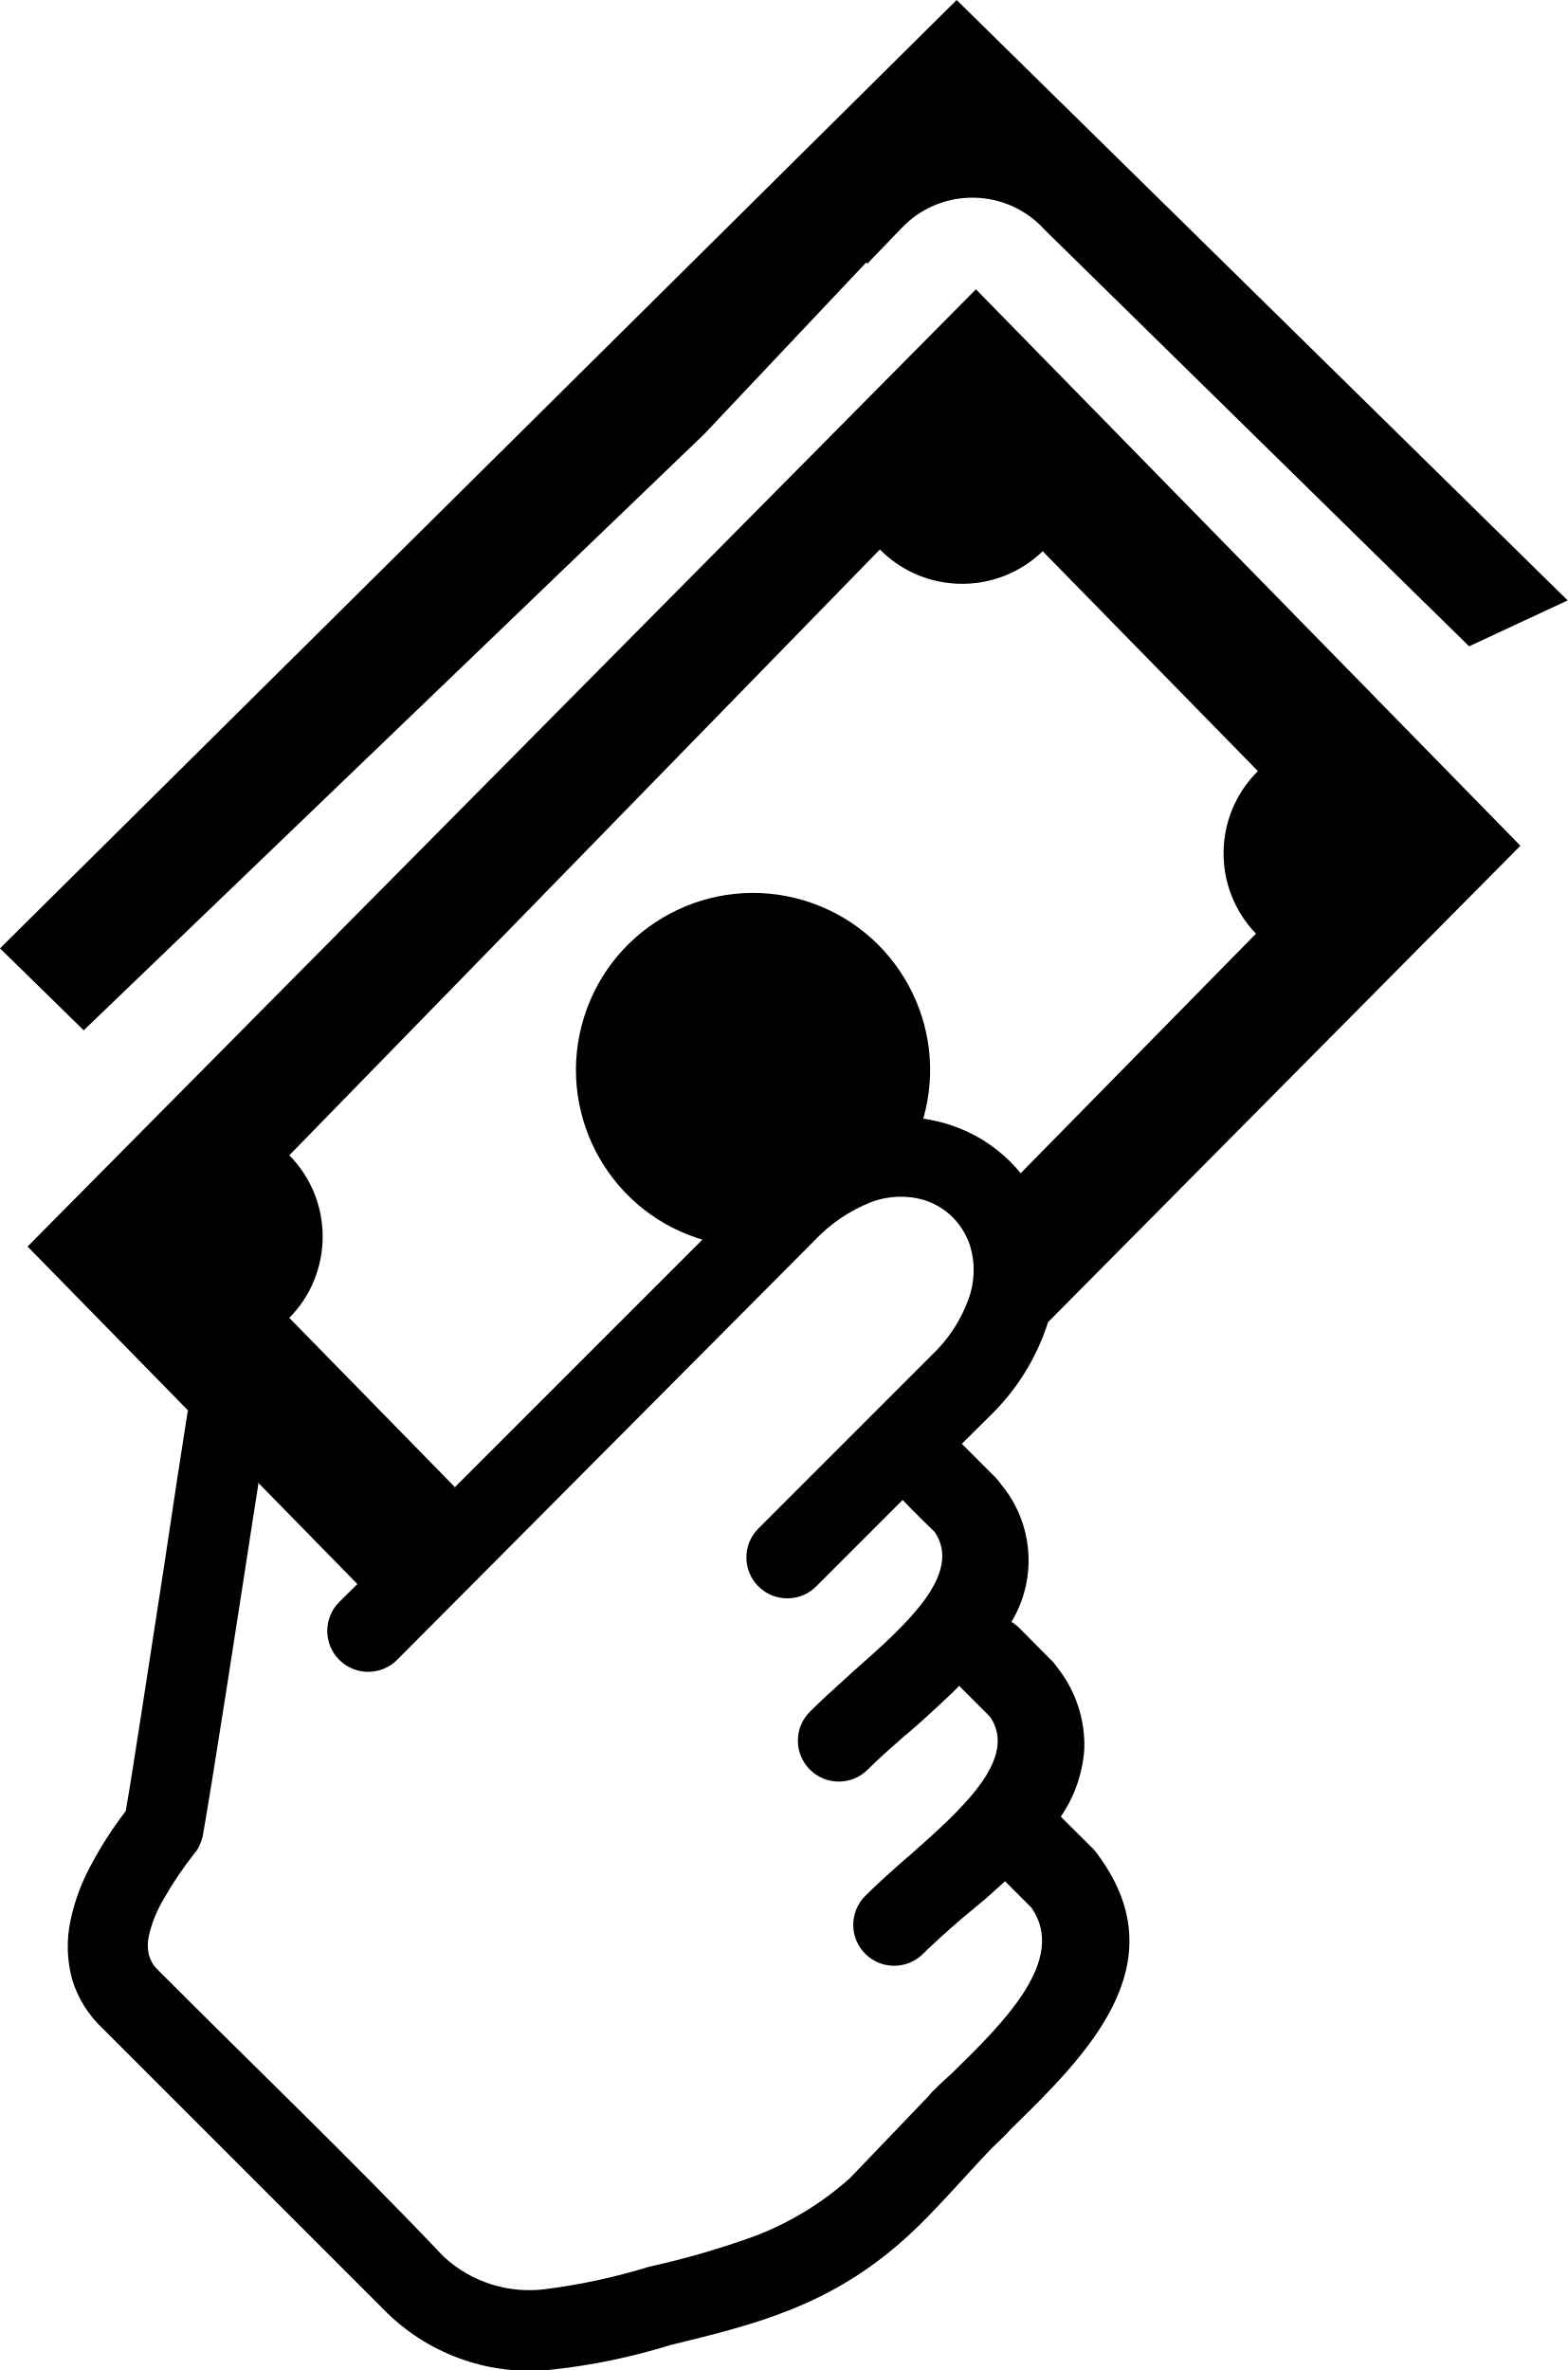
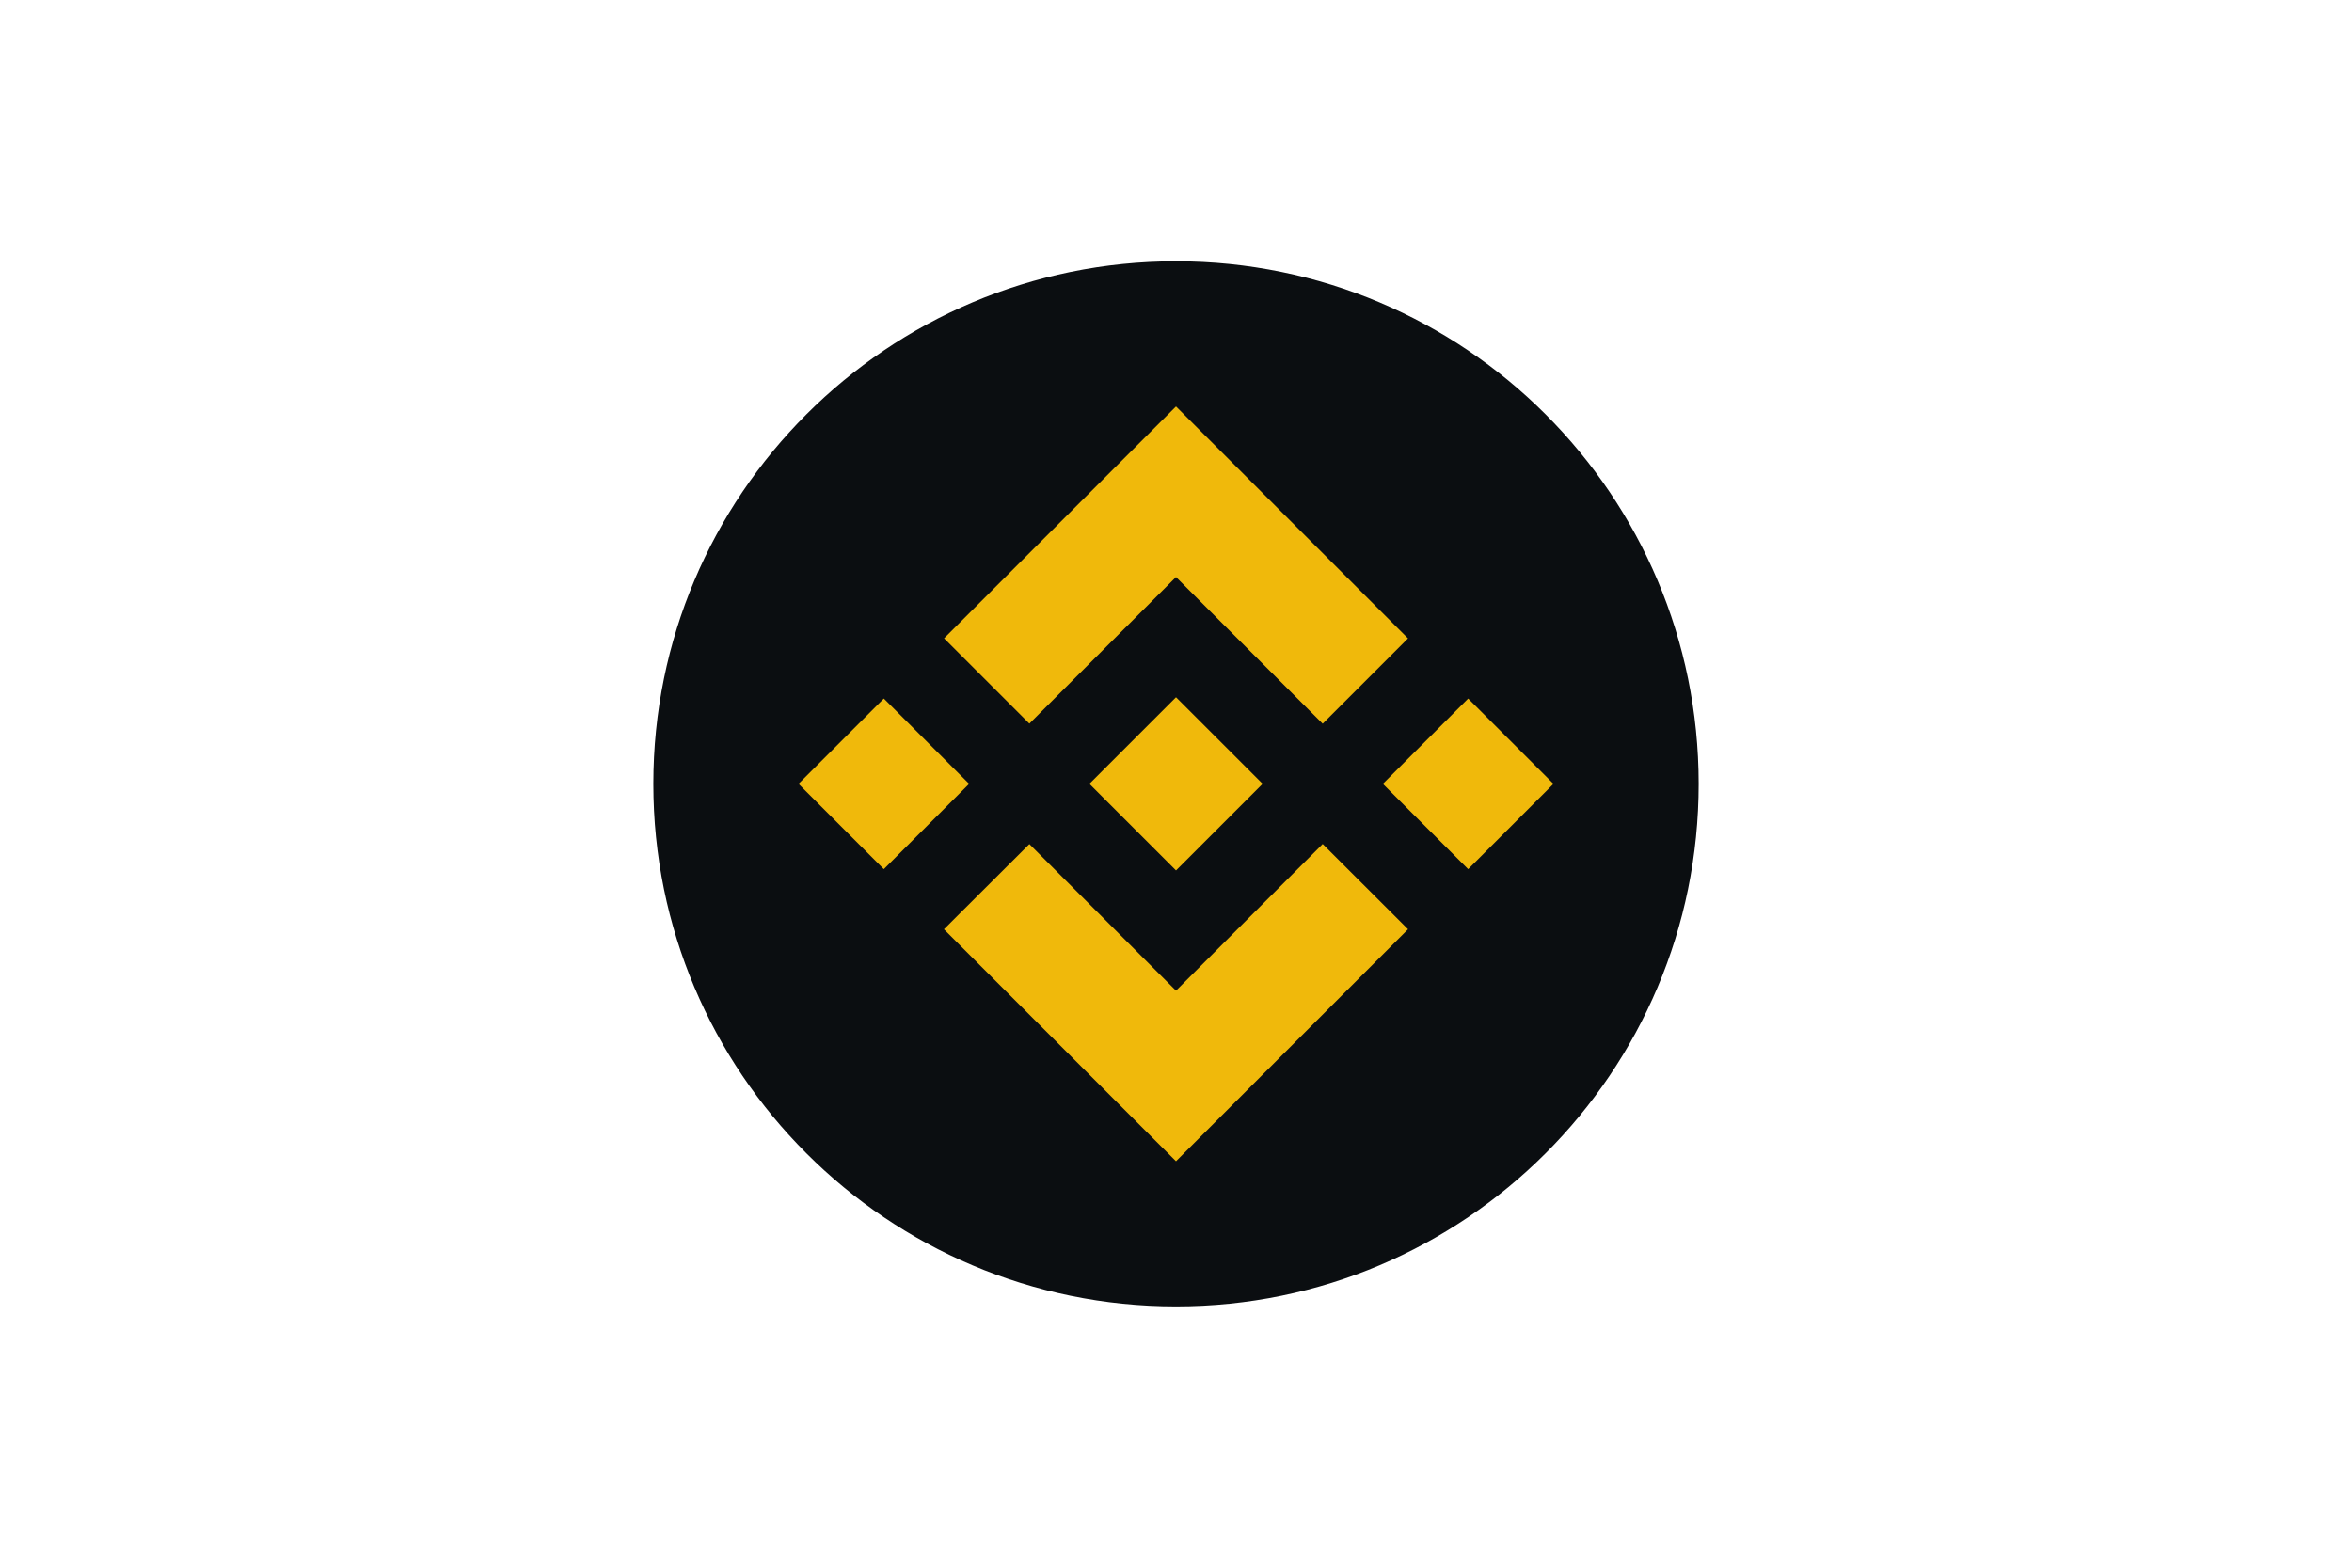
- <svg xmlns="http://www.w3.org/2000/svg" id="Layer_1" data-name="Layer 1" viewBox="0 0 81.28 122.88">
-   <defs>
-     <style>.cls-1{fill-rule:evenodd;}</style>
-   </defs>
-   <path class="cls-1" d="M0,49.17,49.6,0,81.28,31.13l-5.11,2.38-22-21.59-.26-.27a5.06,5.06,0,0,0-7.15.16l-1.79,1.86-.06-.06-8.4,8.9L4.34,53.42,0,49.17ZM13.41,76.85l-.3,1.92c-.79,5.12-2.07,13.44-2.59,16.38a2.18,2.18,0,0,1-.17.51,1.29,1.29,0,0,1-.26.42,19.68,19.68,0,0,0-1.61,2.39,6.65,6.65,0,0,0-.76,1.89,2.23,2.23,0,0,0,0,1,1.73,1.73,0,0,0,.48.79C13.08,107.05,18.26,112,23,117a6.54,6.54,0,0,0,5.34,1.68,31.75,31.75,0,0,0,5.3-1.15,43.8,43.8,0,0,0,5.54-1.61,15.85,15.85,0,0,0,4.9-3l4.08-4.26a1.37,1.37,0,0,1,.19-.22l0,0c.12-.12.47-.47,1-.94l0,0c2.7-2.64,6-5.89,4.13-8.59l-1.37-1.37-1,.9L49.8,99.53c-.7.61-1.35,1.19-1.94,1.77a2.11,2.11,0,0,1-3-3c.63-.63,1.39-1.31,2.18-2l.1-.08c2.65-2.35,5.68-5,4.2-7.2l-1.61-1.61c-.38.39-.78.76-1.18,1.13s-1,.92-1.52,1.36L46.9,90c-.68.6-1.32,1.16-1.91,1.75a2.11,2.11,0,0,1-3-3c.61-.61,1.36-1.28,2.15-2l.12-.11c2.65-2.34,5.68-5,4.21-7.2-.56-.55-1.13-1.1-1.67-1.67l-4.48,4.48a2.11,2.11,0,0,1-3-3l9-9a7.51,7.51,0,0,0,1.89-2.88,4.36,4.36,0,0,0,.08-2.8,3.8,3.8,0,0,0-.37-.79,3.69,3.69,0,0,0-.52-.66,3.48,3.48,0,0,0-.67-.53,4,4,0,0,0-.78-.36,4.34,4.34,0,0,0-2.79.1,8.14,8.14,0,0,0-2.94,2L20.59,86.06a2.11,2.11,0,0,1-3-3l.94-.93-5.16-5.27Zm10.15.28L36.42,64.27l-.24-.07A9.18,9.18,0,1,1,47.87,58a8.27,8.27,0,0,1,1.41.33h0a8,8,0,0,1,1.65.76,8.1,8.1,0,0,1,1.45,1.14l0,0a7.7,7.7,0,0,1,.54.6L65.12,48.41a6,6,0,0,1,.1-8.43L54.06,28.58a6,6,0,0,1-8.44-.09h0L15,59.9A6,6,0,0,1,15,68.33l8.61,8.8Zm30.78-8.58v0a11.7,11.7,0,0,1-3,4.85l-1.47,1.46,1.74,1.74.16.18.14.19a6.16,6.16,0,0,1,.52,7.14l.05,0a2.91,2.91,0,0,1,.33.26l1.7,1.71a.93.93,0,0,1,.16.18l.13.17a6.48,6.48,0,0,1,1.42,4.23A7,7,0,0,1,55,94.19l1.69,1.68.16.19.12.17c4.14,5.66-.68,10.37-4.57,14.17-.26.31-.69.69-1,1-1.36,1.42-3,3.34-4.4,4.6-3.92,3.55-7.78,4.5-12.25,5.59a32.67,32.67,0,0,1-6.12,1.27,10.61,10.61,0,0,1-8.52-2.9L5.33,105.18a5.8,5.8,0,0,1-1.59-2.55,6.49,6.49,0,0,1-.08-3.08v0a10.41,10.41,0,0,1,1-2.74A19.92,19.92,0,0,1,6.52,93.9c.38-2.17,1.21-7.7,2-12.78.45-3.05.89-5.92,1.22-8L1.43,64.63,50.6,15h0L78.83,43.85,54.34,68.55Z" />
+ <svg xmlns="http://www.w3.org/2000/svg" height="800" width="1200" fill="none" viewBox="-14.4 -24 124.8 144">
+   <circle fill="#0b0e11" r="48" cy="48" cx="48" />
+   <path fill="#f0b90b" d="M34.535 42.468l13.465-13.464 13.472 13.472 7.835-7.835-21.306-21.306-21.299 21.299zm-13.367-2.303l7.835 7.835-7.835 7.835-7.835-7.835zm13.367 13.368l13.465 13.464 13.471-13.471 7.839 7.831-.004.004-21.306 21.306-21.3-21.299-.011-.011zm48.132-5.532l-7.835 7.835-7.835-7.835 7.835-7.835z" />
+   <path fill="#f0b90b" d="M55.947 47.996h.004l-7.95-7.95-7.954 7.954.011.011 7.943 7.943 7.954-7.955z" />
</svg>
